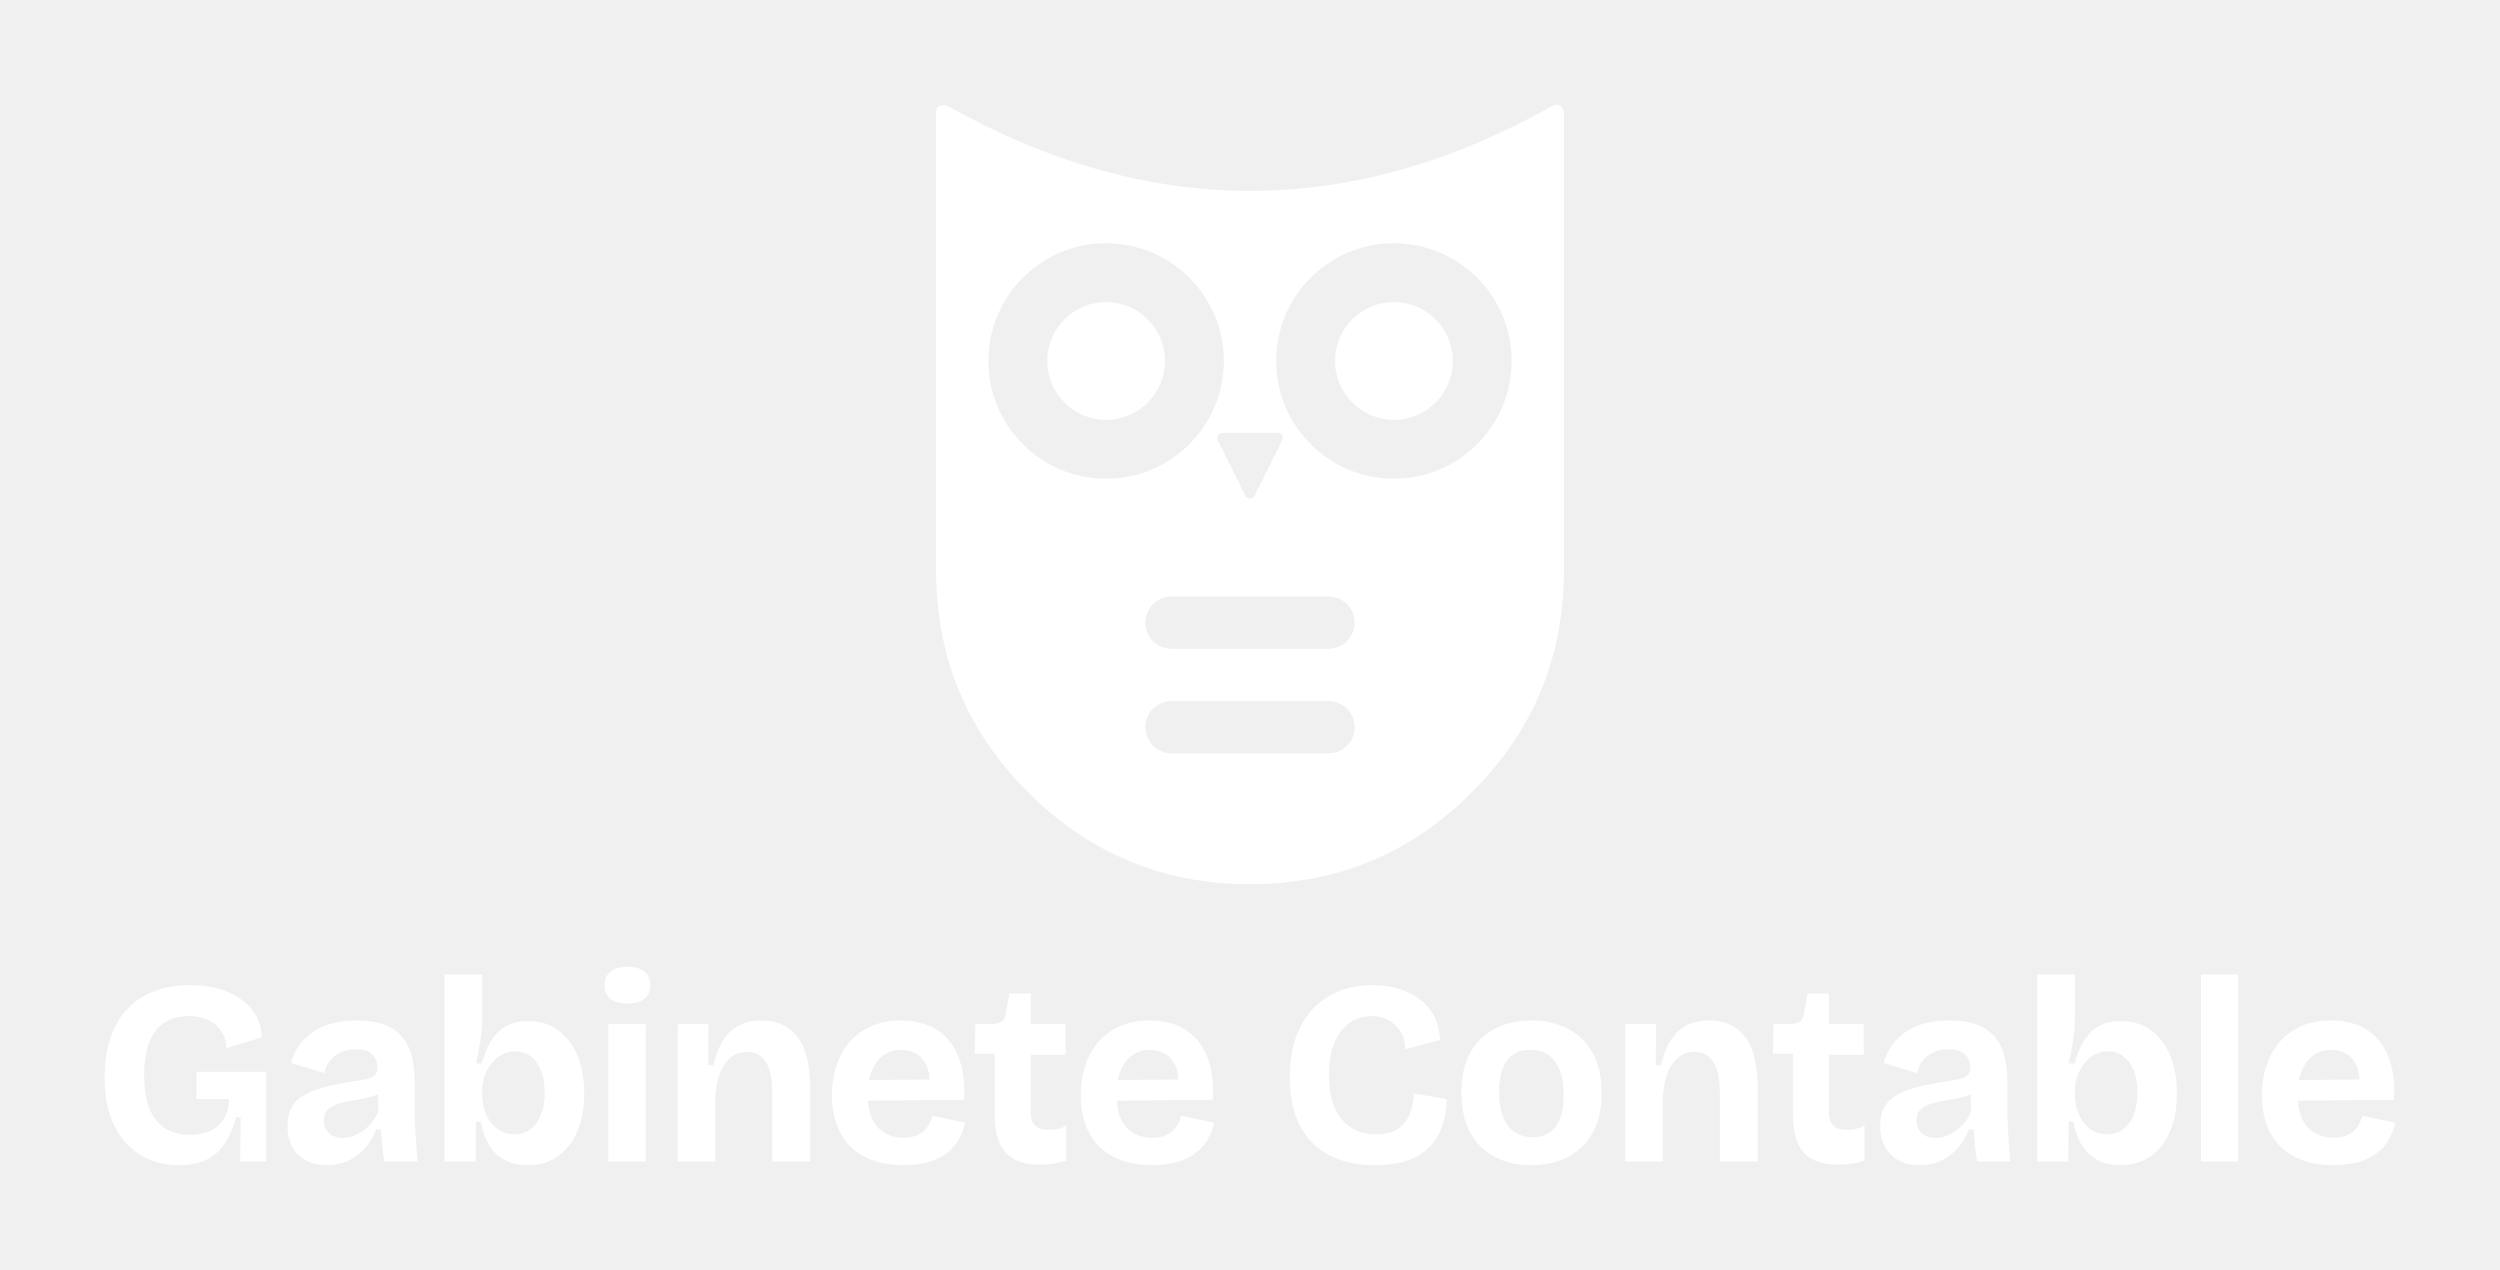
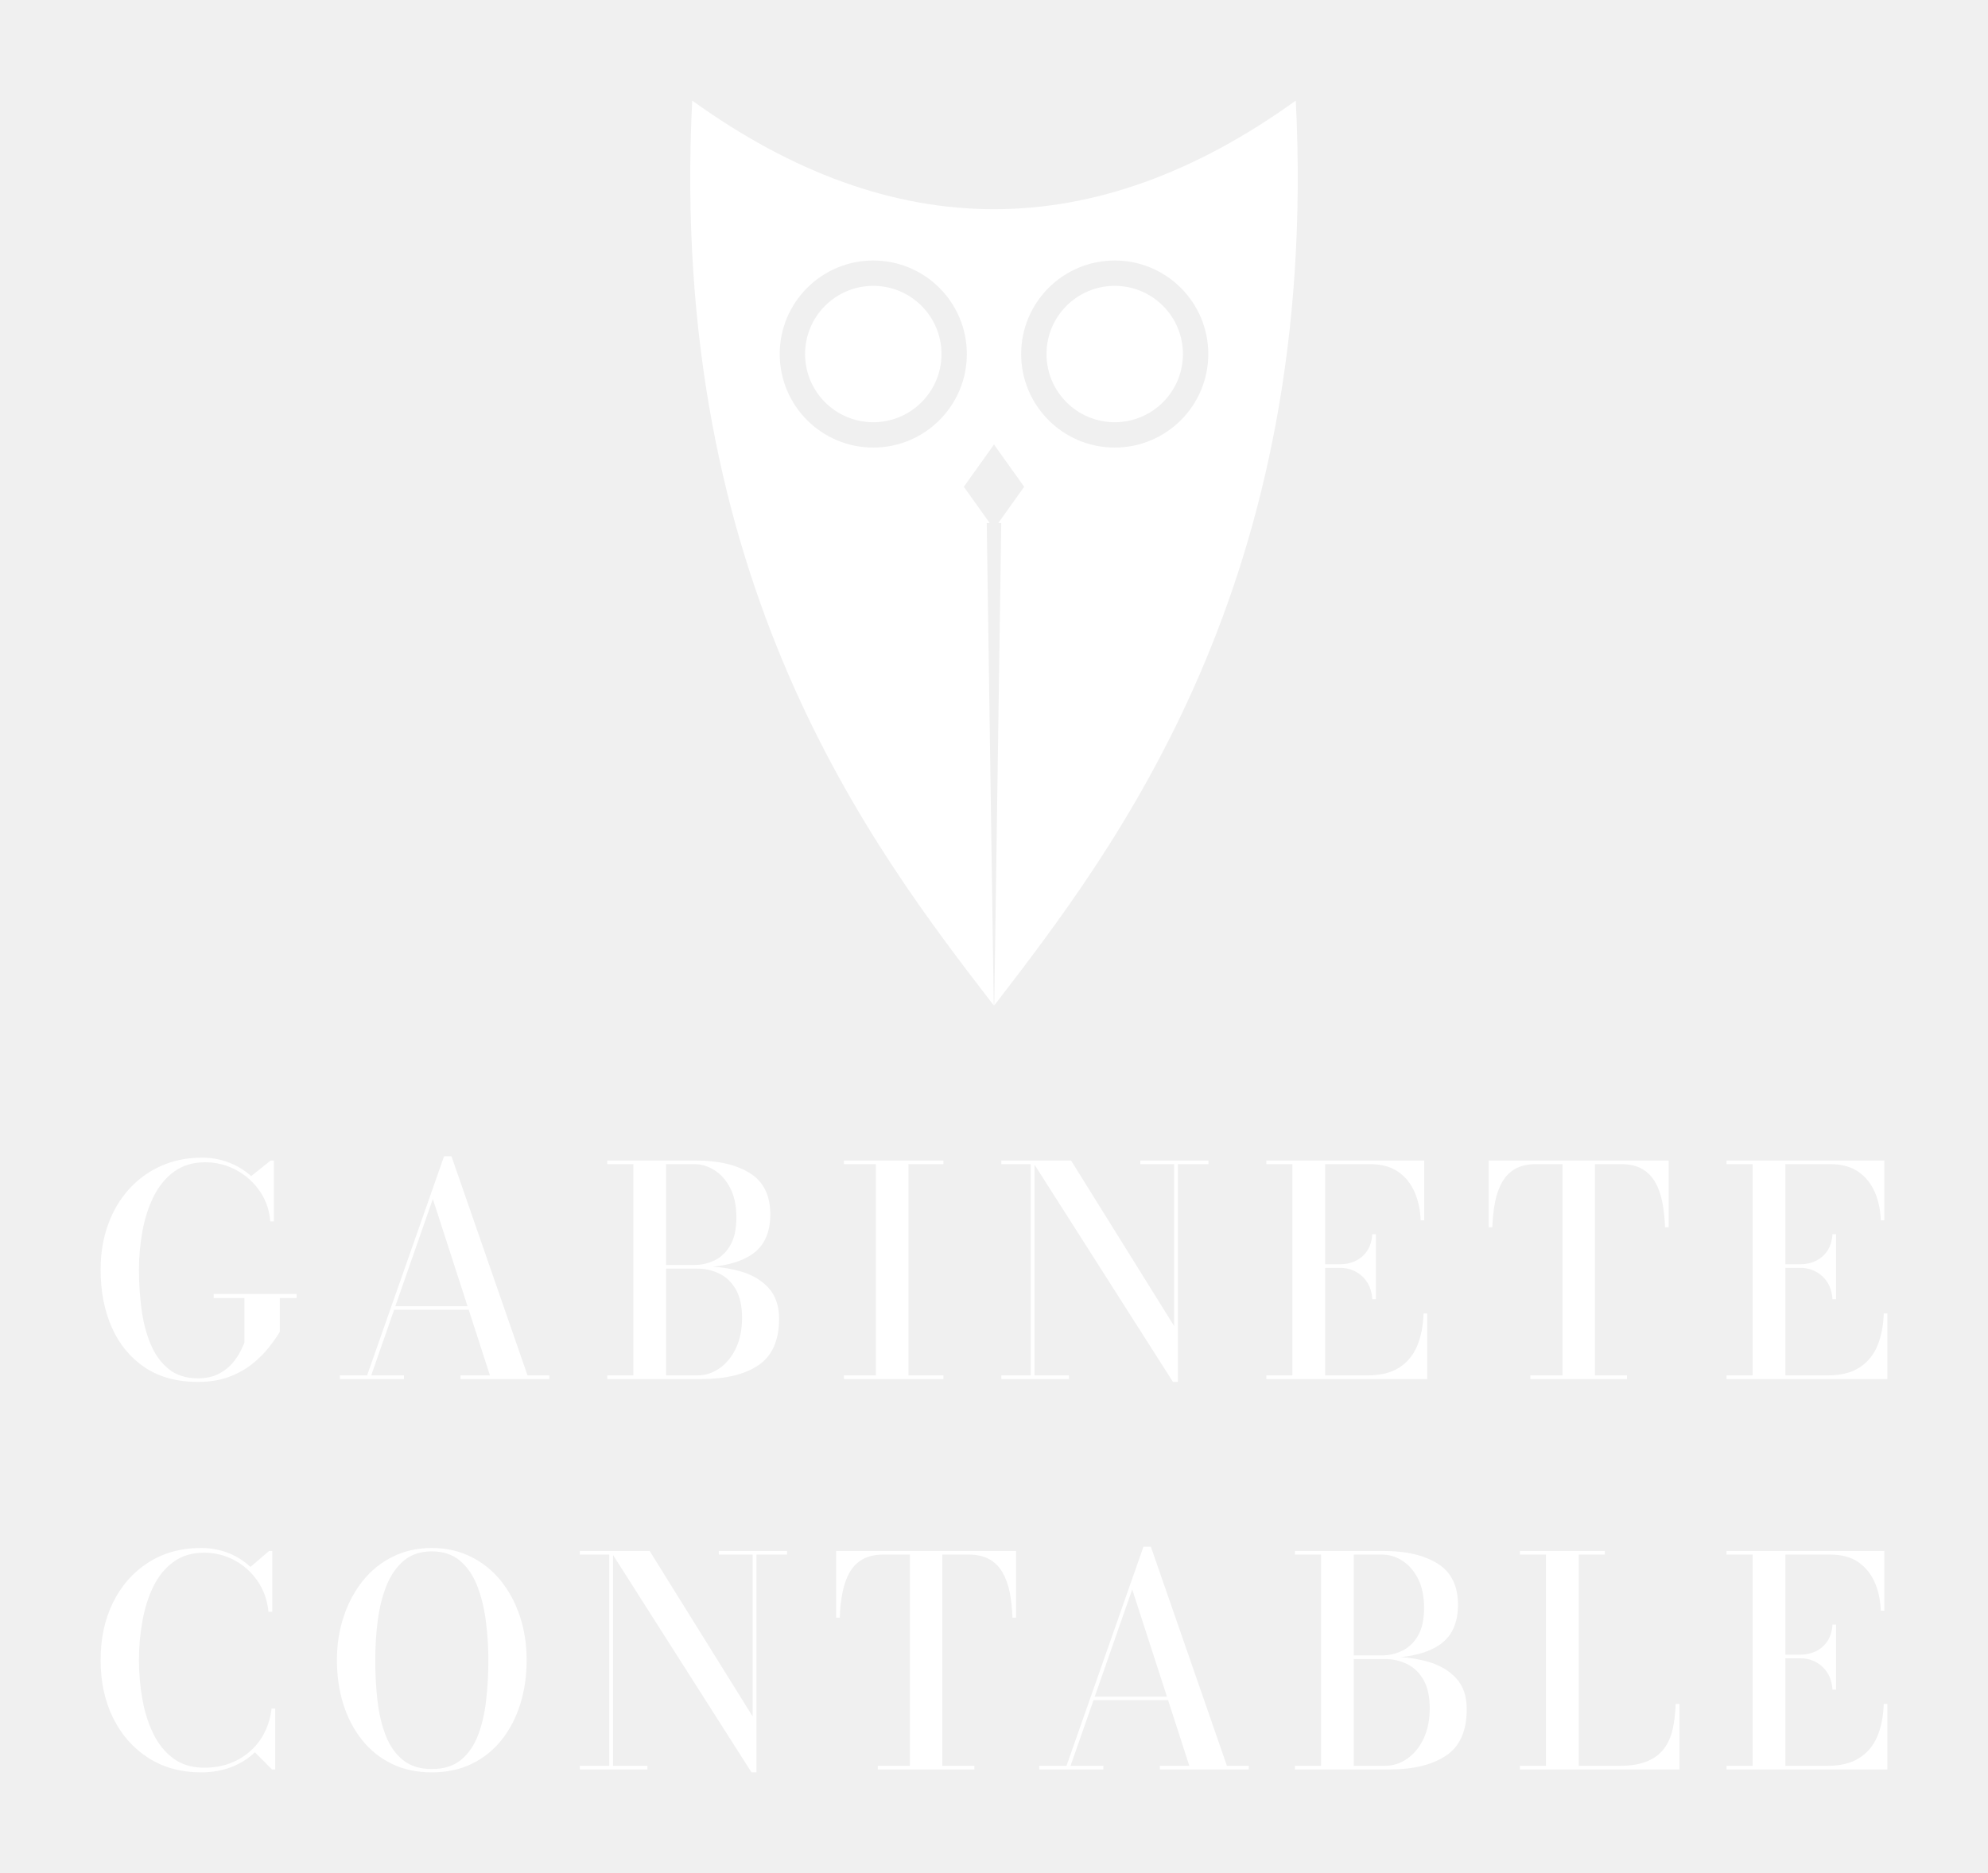
- <svg xmlns="http://www.w3.org/2000/svg" viewBox="-143.12 -15.19 382.24 194.15">
-   <path fill="#FFFFFF" d="M1.79 1.02Q48 26.98 94.21 1.02Q95.26 0.44 95.85 1.48Q96 1.76 96 2.07V72Q96 91.88 81.94 105.94Q67.88 120 48 120Q28.12 120 14.06 105.94Q-0 91.88 -0 72L0 2.07Q0 1.47 0.3 1.17Q0.6 0.87 1.2 0.87Q1.51 0.87 1.79 1.02ZM44 40C44 30.06 35.94 22 26 22C16.06 22 8 30.06 8 40C8 49.94 16.06 58 26 58C35.94 58 44 49.94 44 40ZM88 40C88 30.06 79.94 22 70 22C60.06 22 52 30.06 52 40C52 49.94 60.06 58 70 58C79.94 58 88 49.94 88 40ZM79 40C79 44.97 74.97 49 70 49C65.03 49 61 44.97 61 40C61 35.03 65.03 31 70 31C74.97 31 79 35.03 79 40ZM35 40C35 44.97 30.97 49 26 49C21.03 49 17 44.97 17 40C17 35.03 21.03 31 26 31C30.97 31 35 35.03 35 40ZM36 76C33.79 76 32 77.79 32 80C32 82.21 33.79 84 36 84H60C62.21 84 64 82.21 64 80C64 77.79 62.21 76 60 76ZM36 92C33.79 92 32 93.79 32 96C32 98.21 33.79 100 36 100H60C62.21 100 64 98.21 64 96C64 93.79 62.21 92 60 92ZM43.79 51Q43.61 51 43.44 51.08Q42.72 51.44 43.08 52.16L47.28 60.57Q47.4 60.81 47.64 60.93Q48.36 61.28 48.72 60.57L52.92 52.16Q53.01 51.99 53.01 51.8Q53.01 51 52.21 51Z" />
-   <path fill="#FFFFFF" d="M181.08 162.96Q179.08 162.96 177.6 162.18Q176.12 161.4 175.2 159.92Q174.28 158.44 173.92 156.32H173.16L173.12 162.4H168.36V133.8H174.12V140.68Q174.12 141.64 174 142.74Q173.88 143.84 173.66 145Q173.44 146.16 173.2 147.4H174.08Q174.6 145.4 175.5 143.94Q176.4 142.48 177.8 141.7Q179.2 140.92 181.12 140.92Q183.76 140.92 185.68 142.28Q187.6 143.64 188.66 146.12Q189.72 148.6 189.72 152Q189.72 155.32 188.68 157.78Q187.64 160.24 185.7 161.6Q183.76 162.96 181.08 162.96ZM-62.44 162.96Q-64.44 162.96 -65.92 162.18Q-67.4 161.4 -68.32 159.92Q-69.24 158.44 -69.6 156.32H-70.36L-70.4 162.4H-75.16V133.8H-69.4V140.68Q-69.4 141.64 -69.52 142.74Q-69.64 143.84 -69.86 145Q-70.08 146.16 -70.32 147.4H-69.44Q-68.92 145.4 -68.02 143.94Q-67.12 142.48 -65.72 141.7Q-64.32 140.92 -62.4 140.92Q-59.76 140.92 -57.84 142.28Q-55.92 143.64 -54.86 146.12Q-53.8 148.6 -53.8 152Q-53.8 155.32 -54.84 157.78Q-55.88 160.24 -57.82 161.6Q-59.76 162.96 -62.44 162.96ZM91 162.96Q87.84 162.96 85.44 161.7Q83.04 160.44 81.68 157.98Q80.32 155.52 80.32 151.84Q80.32 148.16 81.7 145.72Q83.08 143.28 85.5 142.06Q87.92 140.84 91 140.84Q94.16 140.84 96.58 142.08Q99 143.32 100.38 145.78Q101.76 148.24 101.76 151.92Q101.76 155.64 100.34 158.1Q98.92 160.56 96.5 161.76Q94.08 162.96 91 162.96ZM-115.72 162.96Q-118.96 162.96 -121.54 161.46Q-124.12 159.96 -125.62 156.98Q-127.12 154 -127.12 149.48Q-127.12 146.16 -126.26 143.58Q-125.4 141 -123.74 139.18Q-122.08 137.36 -119.64 136.4Q-117.2 135.44 -114 135.44Q-111.6 135.44 -109.64 136Q-107.68 136.56 -106.24 137.6Q-104.8 138.64 -103.98 140.1Q-103.16 141.56 -103.08 143.4L-108.52 145.08Q-108.6 143.4 -109.38 142.32Q-110.16 141.24 -111.42 140.7Q-112.68 140.16 -114.24 140.16Q-116.4 140.16 -117.94 141.14Q-119.48 142.12 -120.28 144.14Q-121.08 146.16 -121.08 149.24Q-121.08 151.6 -120.62 153.3Q-120.16 155 -119.24 156.12Q-118.32 157.24 -117.04 157.78Q-115.76 158.32 -114.08 158.32Q-112.32 158.32 -111.02 157.74Q-109.72 157.16 -108.94 155.94Q-108.16 154.72 -108.08 152.84H-113.08V148.68H-102.4V162.4H-106.4L-106.32 155.64H-107.04Q-107.68 158.04 -108.76 159.66Q-109.84 161.28 -111.54 162.12Q-113.24 162.96 -115.72 162.96ZM67.16 162.96Q64.08 162.96 61.66 162.1Q59.24 161.24 57.54 159.54Q55.84 157.84 54.96 155.32Q54.08 152.8 54.08 149.48Q54.08 146.12 54.98 143.52Q55.88 140.92 57.58 139.1Q59.28 137.28 61.6 136.36Q63.92 135.44 66.76 135.44Q68.96 135.44 70.84 136.02Q72.72 136.6 74.08 137.68Q75.44 138.76 76.22 140.32Q77 141.88 77.04 143.84L71.72 145.24Q71.72 143.56 70.98 142.44Q70.24 141.32 69.06 140.74Q67.88 140.16 66.56 140.16Q65.4 140.16 64.26 140.62Q63.12 141.08 62.18 142.14Q61.24 143.2 60.66 144.92Q60.08 146.64 60.08 149.12Q60.08 152.36 61.02 154.36Q61.96 156.36 63.6 157.3Q65.24 158.24 67.28 158.24Q69.48 158.24 70.7 157.34Q71.92 156.44 72.46 155.02Q73 153.6 73.04 152L78.08 152.84Q78.04 154.96 77.44 156.82Q76.84 158.68 75.56 160.06Q74.28 161.44 72.2 162.2Q70.12 162.96 67.16 162.96ZM150.36 162.96Q148.6 162.96 147.24 162.26Q145.88 161.56 145.12 160.24Q144.36 158.92 144.36 156.96Q144.36 155.24 145.02 154.08Q145.68 152.92 146.96 152.2Q148.24 151.48 150.12 151Q152 150.52 154.4 150.16Q155.68 149.96 156.5 149.78Q157.32 149.6 157.72 149.18Q158.12 148.76 158.12 147.96Q158.12 146.84 157.32 146.04Q156.52 145.24 154.8 145.24Q153.64 145.24 152.66 145.64Q151.68 146.04 150.98 146.84Q150.28 147.64 149.96 148.88L144.88 147.32Q145.36 145.68 146.26 144.48Q147.16 143.28 148.44 142.46Q149.72 141.64 151.36 141.24Q153 140.84 154.92 140.84Q158 140.84 159.94 141.82Q161.88 142.8 162.84 144.86Q163.8 146.92 163.8 150.16V153.76Q163.8 155.16 163.86 156.6Q163.92 158.04 164.02 159.5Q164.12 160.96 164.24 162.4H159.16Q159 161.4 158.86 160.1Q158.72 158.8 158.64 157.48H157.92Q157.36 159 156.32 160.24Q155.28 161.48 153.78 162.22Q152.28 162.96 150.36 162.96ZM-93.16 162.96Q-94.92 162.96 -96.28 162.26Q-97.64 161.56 -98.4 160.24Q-99.16 158.92 -99.16 156.96Q-99.16 155.24 -98.5 154.08Q-97.84 152.92 -96.56 152.2Q-95.28 151.48 -93.4 151Q-91.52 150.52 -89.12 150.16Q-87.84 149.96 -87.02 149.78Q-86.2 149.6 -85.8 149.18Q-85.4 148.76 -85.4 147.96Q-85.4 146.84 -86.2 146.04Q-87 145.24 -88.72 145.24Q-89.88 145.24 -90.86 145.64Q-91.84 146.04 -92.54 146.84Q-93.24 147.64 -93.56 148.88L-98.64 147.32Q-98.16 145.68 -97.26 144.48Q-96.36 143.28 -95.08 142.46Q-93.8 141.64 -92.16 141.24Q-90.52 140.84 -88.6 140.84Q-85.52 140.84 -83.58 141.82Q-81.64 142.8 -80.68 144.86Q-79.72 146.92 -79.72 150.16V153.76Q-79.72 155.16 -79.66 156.6Q-79.6 158.04 -79.5 159.5Q-79.4 160.96 -79.28 162.4H-84.36Q-84.52 161.4 -84.66 160.1Q-84.8 158.8 -84.88 157.48H-85.6Q-86.16 159 -87.2 160.24Q-88.24 161.48 -89.74 162.22Q-91.24 162.96 -93.16 162.96ZM33.04 162.96Q30.44 162.96 28.42 162.24Q26.4 161.52 25 160.16Q23.6 158.8 22.86 156.8Q22.12 154.8 22.12 152.28Q22.12 149.8 22.82 147.7Q23.52 145.6 24.88 144.06Q26.24 142.52 28.2 141.68Q30.16 140.84 32.64 140.84Q35.04 140.84 36.92 141.62Q38.8 142.4 40.06 143.96Q41.32 145.52 41.9 147.78Q42.48 150.04 42.32 152.96L27.63 153.1Q27.82 155.79 29.1 157.16Q30.6 158.76 33.04 158.76Q34.16 158.76 34.94 158.46Q35.72 158.16 36.22 157.68Q36.72 157.2 37.02 156.6Q37.32 156 37.52 155.4L42.52 156.48Q42.16 157.96 41.46 159.14Q40.76 160.32 39.6 161.18Q38.44 162.04 36.82 162.5Q35.2 162.96 33.04 162.96ZM-5 162.96Q-7.6 162.96 -9.62 162.24Q-11.64 161.52 -13.04 160.16Q-14.44 158.8 -15.18 156.8Q-15.92 154.8 -15.92 152.28Q-15.92 149.8 -15.22 147.7Q-14.52 145.6 -13.16 144.06Q-11.8 142.52 -9.84 141.68Q-7.88 140.84 -5.4 140.84Q-3 140.84 -1.12 141.62Q0.76 142.4 2.02 143.96Q3.28 145.52 3.86 147.78Q4.44 150.04 4.28 152.96L-10.41 153.1Q-10.22 155.79 -8.94 157.16Q-7.44 158.76 -5 158.76Q-3.88 158.76 -3.1 158.46Q-2.32 158.16 -1.82 157.68Q-1.32 157.2 -1.02 156.6Q-0.72 156 -0.52 155.4L4.48 156.48Q4.12 157.96 3.42 159.14Q2.72 160.32 1.56 161.18Q0.4 162.04 -1.22 162.5Q-2.84 162.96 -5 162.96ZM213.64 162.96Q211.04 162.96 209.02 162.24Q207 161.52 205.6 160.16Q204.2 158.8 203.46 156.8Q202.72 154.8 202.72 152.28Q202.72 149.8 203.42 147.7Q204.12 145.6 205.48 144.06Q206.84 142.52 208.8 141.68Q210.76 140.84 213.24 140.84Q215.64 140.84 217.52 141.62Q219.4 142.4 220.66 143.96Q221.92 145.52 222.5 147.78Q223.08 150.04 222.92 152.96L208.23 153.1Q208.42 155.79 209.7 157.16Q211.2 158.76 213.64 158.76Q214.76 158.76 215.54 158.46Q216.32 158.16 216.82 157.68Q217.32 157.2 217.62 156.6Q217.92 156 218.12 155.4L223.12 156.48Q222.76 157.96 222.06 159.14Q221.36 160.32 220.2 161.18Q219.04 162.04 217.42 162.5Q215.8 162.96 213.64 162.96ZM105.36 162.4V141.4H110.08L110.04 147.68H110.84Q111.36 145.4 112.32 143.88Q113.28 142.36 114.74 141.6Q116.2 140.84 118.2 140.84Q121.84 140.84 123.74 143.4Q125.64 145.96 125.64 151.44V162.4H119.84V152.08Q119.84 148.72 118.86 147.18Q117.88 145.64 116 145.64Q114.4 145.64 113.32 146.64Q112.24 147.64 111.7 149.26Q111.16 150.88 111.12 152.88V162.4ZM-39.52 162.4V141.4H-34.8L-34.84 147.68H-34.04Q-33.52 145.4 -32.56 143.88Q-31.6 142.36 -30.14 141.6Q-28.68 140.84 -26.68 140.84Q-23.04 140.84 -21.14 143.4Q-19.24 145.96 -19.24 151.44V162.4H-25.04V152.08Q-25.04 148.72 -26.02 147.18Q-27 145.64 -28.88 145.64Q-30.48 145.64 -31.56 146.64Q-32.64 147.64 -33.18 149.26Q-33.72 150.88 -33.76 152.88V162.4ZM137.84 162.88Q134.32 162.88 132.66 161.02Q131 159.16 131 155.08V145.92H127.96L128.04 141.4H130.16Q131.4 141.4 132 141.04Q132.6 140.68 132.72 139.72L133.24 136.72H136.52V141.4H141.84V146.08H136.52V154.84Q136.52 156.28 137.2 156.92Q137.88 157.56 139.28 157.56Q140.04 157.56 140.74 157.4Q141.44 157.24 141.96 156.88V162.24Q140.72 162.64 139.68 162.76Q138.64 162.88 137.84 162.88ZM15.8 162.88Q12.28 162.88 10.62 161.02Q8.96 159.16 8.96 155.08V145.92H5.92L6 141.4H8.12Q9.36 141.4 9.96 141.04Q10.56 140.68 10.68 139.72L11.2 136.72H14.48V141.4H19.8V146.08H14.48V154.84Q14.48 156.28 15.16 156.92Q15.84 157.56 17.24 157.56Q18 157.56 18.7 157.4Q19.4 157.24 19.92 156.88V162.24Q18.68 162.64 17.64 162.76Q16.6 162.88 15.8 162.88ZM193.4 162.4V133.8H199.08V162.4ZM-50.12 162.4V141.4H-44.36V162.4ZM91.2 158.68Q92.76 158.68 93.82 157.96Q94.88 157.24 95.42 155.78Q95.96 154.32 95.96 152.24Q95.96 150.04 95.38 148.5Q94.8 146.96 93.68 146.14Q92.56 145.32 90.84 145.32Q89.36 145.32 88.28 146.02Q87.2 146.72 86.64 148.18Q86.08 149.64 86.08 151.76Q86.08 155.16 87.44 156.92Q88.8 158.68 91.2 158.68ZM179.04 158.24Q180.48 158.24 181.52 157.46Q182.56 156.68 183.12 155.24Q183.68 153.8 183.68 151.88Q183.68 149.96 183.14 148.56Q182.6 147.16 181.6 146.36Q180.6 145.56 179.16 145.56Q178.2 145.56 177.4 145.92Q176.6 146.28 176 146.9Q175.4 147.52 174.96 148.3Q174.52 149.08 174.32 149.92Q174.12 150.76 174.12 151.52V152.28Q174.12 153.2 174.4 154.26Q174.68 155.32 175.3 156.22Q175.92 157.12 176.84 157.68Q177.76 158.24 179.04 158.24ZM-64.48 158.24Q-63.04 158.24 -62 157.46Q-60.96 156.68 -60.4 155.24Q-59.84 153.8 -59.84 151.88Q-59.84 149.96 -60.38 148.56Q-60.92 147.16 -61.92 146.36Q-62.92 145.56 -64.36 145.56Q-65.32 145.56 -66.12 145.92Q-66.92 146.28 -67.52 146.9Q-68.12 147.52 -68.56 148.3Q-69 149.08 -69.2 149.92Q-69.4 150.76 -69.4 151.52V152.28Q-69.4 153.2 -69.12 154.26Q-68.84 155.32 -68.22 156.22Q-67.6 157.12 -66.68 157.68Q-65.76 158.24 -64.48 158.24ZM-90.72 158.8Q-89.96 158.8 -89.18 158.52Q-88.4 158.24 -87.66 157.74Q-86.92 157.24 -86.3 156.48Q-85.68 155.72 -85.28 154.76L-85.34 152.12Q-85.71 152.29 -86.12 152.42Q-87.08 152.72 -88.1 152.88Q-89.12 153.04 -90.12 153.24Q-91.12 153.44 -91.9 153.76Q-92.68 154.08 -93.14 154.62Q-93.6 155.16 -93.6 156.12Q-93.6 157.36 -92.8 158.08Q-92 158.8 -90.72 158.8ZM152.8 158.8Q153.56 158.8 154.34 158.52Q155.12 158.24 155.86 157.74Q156.6 157.24 157.22 156.48Q157.84 155.72 158.24 154.76L158.18 152.12Q157.81 152.29 157.4 152.42Q156.44 152.72 155.42 152.88Q154.4 153.04 153.4 153.24Q152.4 153.44 151.62 153.76Q150.84 154.08 150.38 154.62Q149.92 155.16 149.92 156.12Q149.92 157.36 150.72 158.08Q151.52 158.8 152.8 158.8ZM27.8 149.94 37.05 149.86Q37.01 148.77 36.68 147.96Q36.12 146.6 35.06 145.96Q34 145.32 32.72 145.32Q31.2 145.32 30.04 146.12Q28.88 146.92 28.24 148.46Q27.96 149.14 27.8 149.94ZM-10.24 149.94 -0.99 149.86Q-1.03 148.77 -1.36 147.96Q-1.92 146.6 -2.98 145.96Q-4.04 145.32 -5.32 145.32Q-6.84 145.32 -8 146.12Q-9.16 146.92 -9.8 148.46Q-10.08 149.14 -10.24 149.94ZM208.4 149.94 217.65 149.86Q217.61 148.77 217.28 147.96Q216.72 146.6 215.66 145.96Q214.6 145.32 213.32 145.32Q211.8 145.32 210.64 146.12Q209.48 146.92 208.84 148.46Q208.56 149.14 208.4 149.94ZM-47.2 138.24Q-48.88 138.24 -49.78 137.54Q-50.68 136.84 -50.68 135.48Q-50.68 134.08 -49.78 133.36Q-48.88 132.64 -47.2 132.64Q-45.48 132.64 -44.58 133.36Q-43.68 134.08 -43.68 135.48Q-43.68 136.8 -44.58 137.52Q-45.48 138.24 -47.2 138.24Z" />
+ <svg xmlns="http://www.w3.org/2000/svg" viewBox="-114.68 -16.67 329.36 310.38">
+   <path fill="#FFFFFF" d="M0 0Q50 36 100 0C103.99 79.81 70.16 123.79 50.14 149.82L50.04 149.95L51.2 70H50.71L55 64L50 57L45 64L49.29 70H48.8L49.96 149.95L49.86 149.82C29.84 123.79 -3.99 79.81 0 0ZM85.5 42C85.5 33.44 78.56 26.5 70 26.5C61.44 26.5 54.5 33.44 54.5 42C54.5 50.56 61.44 57.5 70 57.5C78.56 57.5 85.5 50.56 85.5 42ZM45.5 42C45.5 33.44 38.56 26.5 30 26.5C21.44 26.5 14.5 33.44 14.5 42C14.5 50.56 21.44 57.5 30 57.5C38.56 57.5 45.5 50.56 45.5 42ZM81.3 42C81.3 48.24 76.24 53.3 70 53.3C63.76 53.3 58.7 48.24 58.7 42C58.7 35.76 63.76 30.7 70 30.7C76.24 30.7 81.3 35.76 81.3 42ZM41.3 42C41.3 48.24 36.24 53.3 30 53.3C23.76 53.3 18.7 48.24 18.7 42C18.7 35.76 23.76 30.7 30 30.7C36.24 30.7 41.3 35.76 41.3 42Z" />
+   <path fill="#FFFFFF" d="M-43.14 277.04Q-46.86 277.04 -49.78 275.62Q-52.7 274.19 -54.73 271.63Q-56.76 269.08 -57.81 265.71Q-58.86 262.34 -58.86 258.45Q-58.86 254.57 -57.73 251.2Q-56.61 247.83 -54.55 245.27Q-52.48 242.71 -49.59 241.29Q-46.69 239.86 -43.14 239.86Q-39.59 239.86 -36.7 241.29Q-33.8 242.71 -31.72 245.27Q-29.65 247.83 -28.54 251.2Q-27.43 254.57 -27.43 258.45Q-27.43 262.34 -28.48 265.71Q-29.53 269.08 -31.55 271.63Q-33.58 274.19 -36.5 275.62Q-39.42 277.04 -43.14 277.04ZM-14.07 211.86V211.26H-9.75V176.25H-14.07V175.65H0.61Q6.23 175.65 9.59 177.76Q12.94 179.87 12.94 184.58Q12.94 189.22 9.77 191.29Q7.39 192.85 3.44 193.24Q5.87 193.4 7.98 194.01Q10.89 194.84 12.64 196.75Q14.39 198.66 14.39 201.87Q14.39 207.25 10.99 209.56Q7.58 211.86 1.57 211.86ZM99.86 276.56V275.96H104.18V240.95H99.86V240.35H114.54Q120.16 240.35 123.52 242.46Q126.87 244.57 126.87 249.28Q126.87 253.91 123.7 255.99Q121.32 257.55 117.37 257.94Q119.8 258.1 121.91 258.71Q124.82 259.54 126.57 261.45Q128.32 263.35 128.32 266.57Q128.32 271.95 124.92 274.25Q121.51 276.56 115.5 276.56ZM-43.14 276.49Q-40.15 276.49 -38.31 274.98Q-36.48 273.47 -35.49 270.9Q-34.5 268.33 -34.14 265.09Q-33.77 261.86 -33.77 258.45Q-33.77 255.03 -34.21 251.8Q-34.64 248.58 -35.67 246.01Q-36.7 243.44 -38.52 241.93Q-40.34 240.42 -43.14 240.42Q-45.92 240.42 -47.74 241.93Q-49.56 243.44 -50.61 246.01Q-51.66 248.58 -52.09 251.8Q-52.51 255.03 -52.51 258.45Q-52.51 261.86 -52.15 265.09Q-51.78 268.33 -50.79 270.9Q-49.8 273.47 -47.95 274.98Q-46.09 276.49 -43.14 276.49ZM-39.88 174.95 -27.28 211.26H-23.66V211.86H-38.38V211.26H-33.51L-37.03 200.37H-49.38L-53.18 211.26H-47.75V211.86H-58.37V211.26H-53.86L-41.11 174.95ZM75.99 239.65 88.59 275.96H92.21V276.56H77.48V275.96H82.36L78.84 265.07H66.49L62.68 275.96H68.12V276.56H57.49V275.96H62.01L74.76 239.65ZM-79.28 197.76H-65.54V198.44H-68.32V204.04Q-69.02 205.2 -70.14 206.62Q-71.26 208.05 -72.88 209.35Q-74.5 210.65 -76.73 211.5Q-78.96 212.34 -81.91 212.34Q-87.05 212.34 -90.64 209.97Q-94.22 207.59 -96.12 203.39Q-98.01 199.19 -98.01 193.75Q-98.01 189.67 -96.78 186.27Q-95.55 182.87 -93.29 180.38Q-91.03 177.89 -87.96 176.53Q-84.88 175.17 -81.21 175.17Q-78.89 175.17 -76.78 175.97Q-74.67 176.78 -73.07 178.23L-69.84 175.65H-69.31V185.74H-69.91Q-70.06 183.64 -70.97 181.85Q-71.89 180.07 -73.39 178.74Q-74.88 177.41 -76.75 176.67Q-78.63 175.94 -80.68 175.94Q-83.7 175.94 -85.81 177.47Q-87.92 179 -89.2 181.56Q-90.48 184.12 -91.07 187.3Q-91.66 190.47 -91.66 193.75Q-91.66 197.04 -91.24 200.24Q-90.82 203.44 -89.74 206.03Q-88.67 208.63 -86.76 210.18Q-84.85 211.74 -81.91 211.74Q-79.88 211.74 -78.48 211.02Q-77.08 210.29 -76.21 209.28Q-75.34 208.26 -74.86 207.29Q-74.38 206.31 -74.18 205.83V198.44H-79.28ZM171.36 211.86V211.26H175.68V176.25H171.36V175.65H197.5V185.55H196.92Q196.83 182.96 195.91 180.85Q194.99 178.74 193.18 177.5Q191.37 176.25 188.55 176.25H181.11V192.84H183.62Q185 192.84 186.17 192.27Q187.34 191.7 188.08 190.59Q188.81 189.48 188.91 187.86H189.51V198.63H188.91Q188.81 197.01 188.08 195.85Q187.34 194.7 186.17 194.07Q185 193.44 183.62 193.44H181.11V211.26H188.04Q191.35 211.26 193.36 209.97Q195.38 208.67 196.35 206.37Q197.31 204.06 197.41 201H198.01V211.86ZM95.12 211.86V211.26H99.44V176.25H95.12V175.65H121.27V185.55H120.69Q120.59 182.96 119.67 180.85Q118.75 178.74 116.94 177.5Q115.13 176.25 112.31 176.25H104.87V192.84H107.38Q108.76 192.84 109.93 192.27Q111.1 191.7 111.84 190.59Q112.57 189.48 112.67 187.86H113.27V198.63H112.67Q112.57 197.01 111.84 195.85Q111.1 194.7 109.93 194.07Q108.76 193.44 107.38 193.44H104.87V211.26H111.8Q115.11 211.26 117.13 209.97Q119.14 208.67 120.11 206.37Q121.07 204.06 121.17 201H121.77V211.86ZM171.36 276.56V275.96H175.68V240.95H171.36V240.35H197.5V250.25H196.92Q196.83 247.66 195.91 245.55Q194.99 243.44 193.18 242.19Q191.37 240.95 188.55 240.95H181.11V257.54H183.62Q185 257.54 186.17 256.97Q187.34 256.4 188.08 255.29Q188.81 254.18 188.91 252.56H189.51V263.33H188.91Q188.81 261.71 188.08 260.55Q187.34 259.4 186.17 258.77Q185 258.14 183.62 258.14H181.11V275.96H188.04Q191.35 275.96 193.36 274.66Q195.38 273.37 196.35 271.07Q197.31 268.76 197.41 265.7H198.01V276.56ZM15.71 240.35V240.95H10.64V277.04H9.82L-13.11 241.03V275.96H-7.42V276.56H-18.62V275.96H-13.74V240.95H-18.62V240.35H-7.05L10.01 267.77V240.95H4.41V240.35ZM85.54 175.65V176.25H80.47V212.34H79.65L56.71 176.33V211.26H62.41V211.86H51.21V211.26H56.08V176.25H51.21V175.65H62.77L79.84 203.07V176.25H74.24V175.65ZM138.86 211.86V211.26H144.18V176.25H139.83Q137.75 176.25 136.39 177.01Q135.03 177.77 134.22 179.17Q133.41 180.57 133.02 182.49Q132.64 184.41 132.56 186.71H131.96V175.65H161.77V186.71H161.17Q161.1 184.41 160.71 182.49Q160.33 180.57 159.51 179.17Q158.68 177.77 157.32 177.01Q155.96 176.25 153.88 176.25H149.56V211.26H154.87V211.86ZM30.75 276.56V275.96H36.06V240.95H31.71Q29.64 240.95 28.27 241.71Q26.91 242.47 26.1 243.87Q25.29 245.27 24.91 247.19Q24.52 249.11 24.45 251.4H23.84V240.35H53.66V251.4H53.06Q52.98 249.11 52.6 247.19Q52.21 245.27 51.39 243.87Q50.57 242.47 49.21 241.71Q47.84 240.95 45.76 240.95H41.44V275.96H46.75V276.56ZM-81.35 277.04Q-86.38 277.04 -90.13 274.63Q-93.88 272.21 -95.95 268.01Q-98.01 263.81 -98.01 258.45Q-98.01 253.07 -95.95 248.88Q-93.88 244.69 -90.13 242.28Q-86.38 239.86 -81.35 239.86Q-78.96 239.86 -76.86 240.69Q-74.76 241.51 -73.19 243L-70.1 240.35H-69.57V250.44H-70.2Q-70.49 247.52 -72.02 245.31Q-73.56 243.1 -75.87 241.87Q-78.19 240.64 -80.87 240.64Q-83.86 240.64 -85.95 242.17Q-88.04 243.7 -89.28 246.26Q-90.53 248.82 -91.09 252Q-91.66 255.17 -91.66 258.45Q-91.66 261.74 -91.09 264.91Q-90.53 268.09 -89.28 270.64Q-88.04 273.2 -85.95 274.74Q-83.86 276.27 -80.87 276.27Q-78.43 276.27 -76.46 275.5Q-74.5 274.72 -73.05 273.37Q-71.6 272.02 -70.76 270.25Q-69.91 268.47 -69.69 266.47H-69.09V276.56H-69.62L-72.45 273.71Q-74.04 275.26 -76.32 276.15Q-78.6 277.04 -81.35 277.04ZM137.13 276.56V275.96H141.45V240.95H137.13V240.35H151.2V240.95H146.88V275.96H153.59Q156.39 275.96 158.18 275.22Q159.97 274.48 160.99 273.13Q162.02 271.78 162.44 269.88Q162.86 267.99 162.94 265.7H163.56V276.56ZM25.13 211.86V211.26H30.42V176.25H25.13V175.65H41.62V176.25H35.83V211.26H41.62V211.86ZM109.61 258.26V275.96H114.73Q116.78 275.96 118.47 274.77Q120.16 273.59 121.18 271.44Q122.19 269.29 122.19 266.42Q122.19 263.55 121.18 261.75Q120.16 259.95 118.47 259.11Q116.78 258.26 114.73 258.26ZM-4.32 193.56V211.26H0.8Q2.85 211.26 4.54 210.07Q6.23 208.89 7.25 206.74Q8.26 204.59 8.26 201.72Q8.26 198.85 7.25 197.05Q6.23 195.25 4.54 194.41Q2.85 193.56 0.8 193.56ZM-4.32 192.96H0.34Q2.13 192.96 3.72 192.19Q5.31 191.41 6.32 189.69Q7.32 187.96 7.32 185.09Q7.32 182.21 6.32 180.25Q5.31 178.28 3.72 177.27Q2.13 176.25 0.34 176.25H-4.32ZM109.61 257.66H114.27Q116.06 257.66 117.65 256.88Q119.24 256.11 120.25 254.39Q121.25 252.66 121.25 249.79Q121.25 246.91 120.25 244.95Q119.24 242.98 117.65 241.96Q116.06 240.95 114.27 240.95H109.61ZM-37.22 199.79 -42.97 182.02 -49.18 199.79ZM78.65 264.49 72.9 246.72 66.69 264.49Z" />
</svg>
